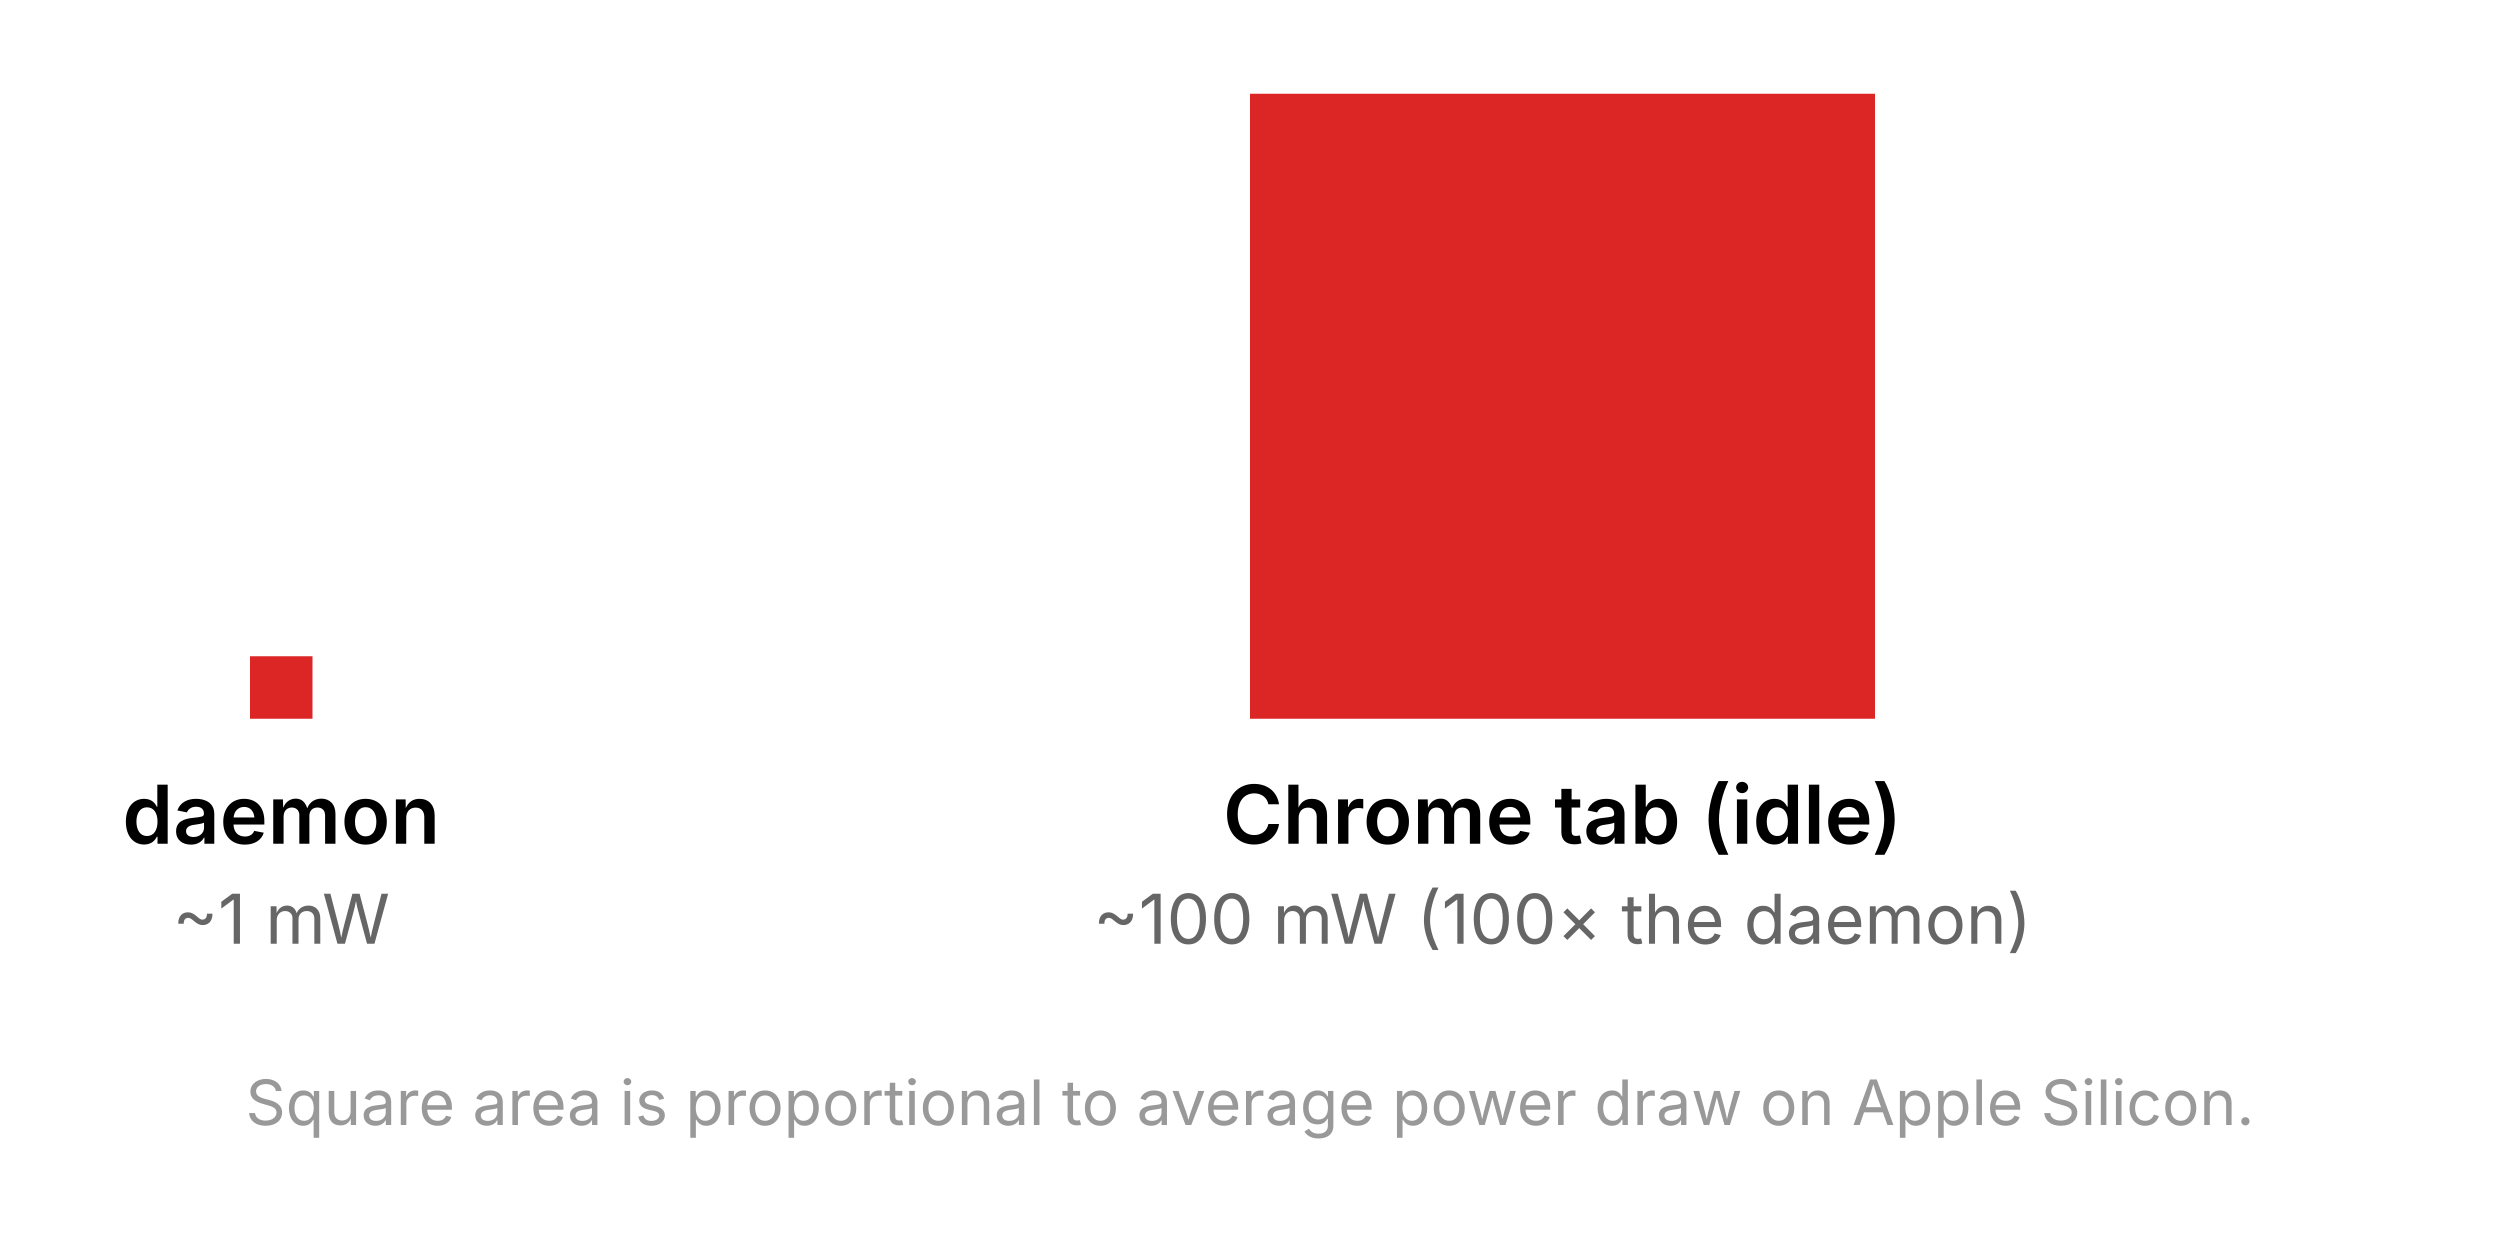
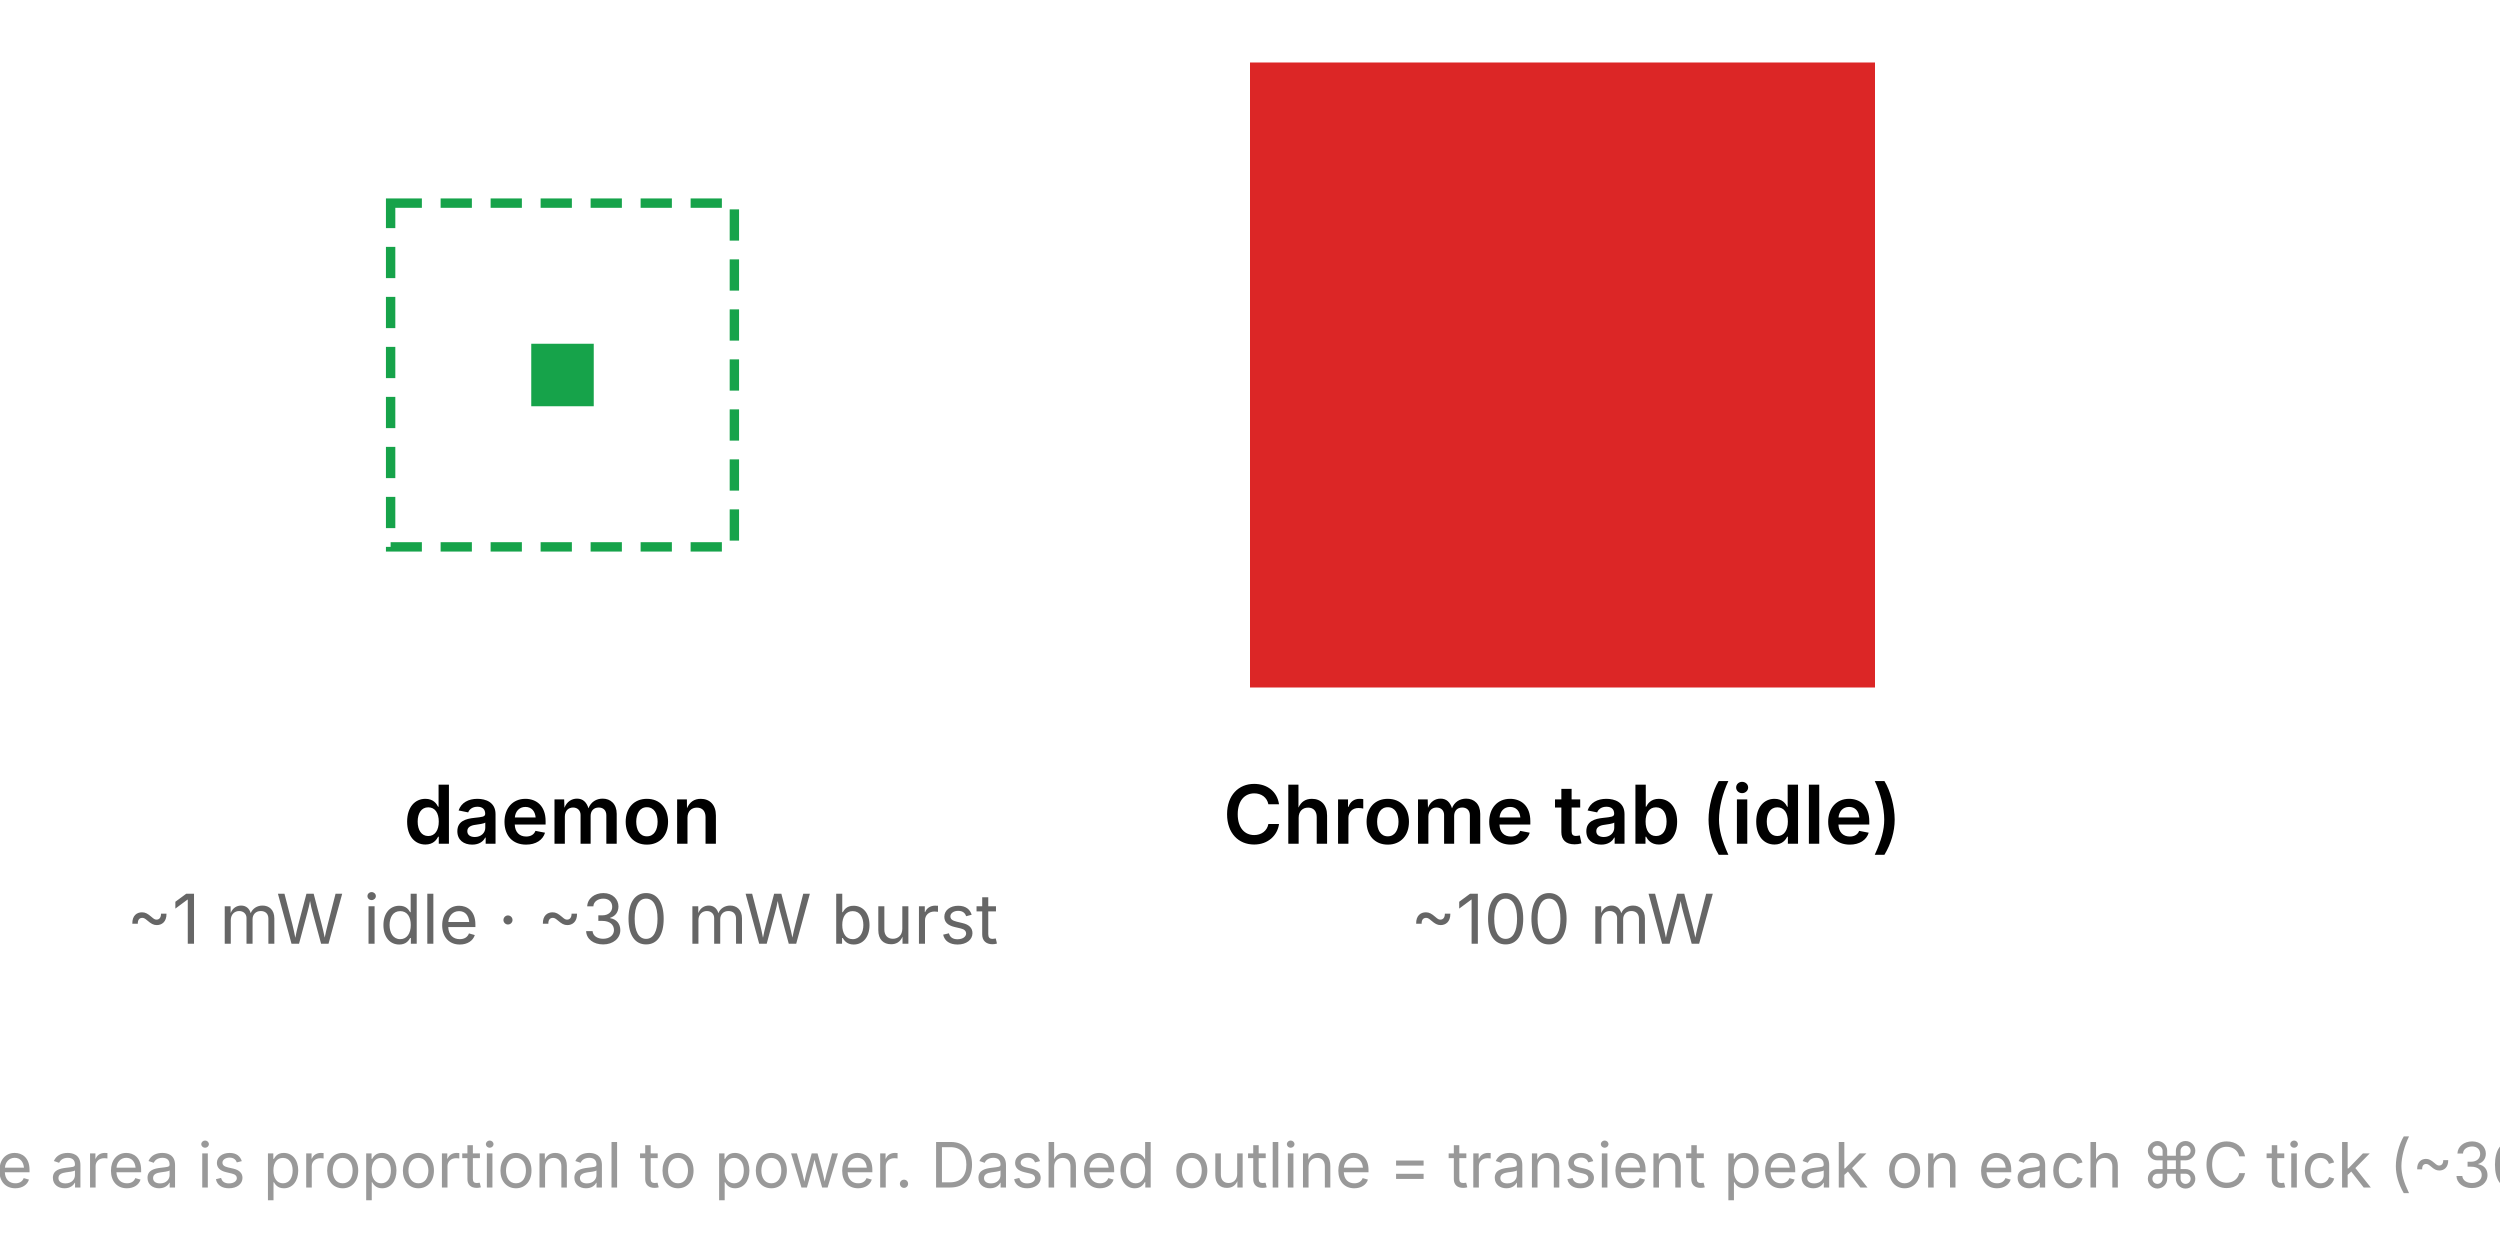
- <svg xmlns="http://www.w3.org/2000/svg" viewBox="0 0 400 200" width="400" height="200" role="img" aria-label="Two squares comparing power draw — daemon (~1 mW) and an idle Chrome tab (~100 mW). The Chrome tab square is 100 times the area of the daemon square.">
-   <rect x="40" y="105" width="10" height="10" fill="#dc2626" />
-   <text x="45" y="135" text-anchor="middle" font-family="-apple-system, BlinkMacSystemFont, 'Segoe UI', sans-serif" font-size="13" font-weight="600">daemon</text>
-   <text x="45" y="151" text-anchor="middle" font-family="-apple-system, BlinkMacSystemFont, 'Segoe UI', sans-serif" font-size="11" fill="#666">~1 mW</text>
-   <rect x="200" y="15" width="100" height="100" fill="#dc2626" />
+ <svg xmlns="http://www.w3.org/2000/svg" viewBox="0 0 400 200" width="400" height="200" role="img" aria-label="Power-draw comparison: a small solid green square (daemon idle, ~1 mW) sits inside a larger dashed green outline (daemon peak during a single capture burst, ~30 mW). To the right, a 100x100 solid red square represents an idle Chrome tab (~100 mW). Square area is proportional to power.">
+   <rect x="62.5" y="32.5" width="55" height="55" fill="none" stroke="#16a34a" stroke-width="1.5" stroke-dasharray="5,3" />
+   <rect x="85" y="55" width="10" height="10" fill="#16a34a" />
+   <text x="90" y="135" text-anchor="middle" font-family="-apple-system, BlinkMacSystemFont, 'Segoe UI', sans-serif" font-size="13" font-weight="600">daemon</text>
+   <text x="90" y="151" text-anchor="middle" font-family="-apple-system, BlinkMacSystemFont, 'Segoe UI', sans-serif" font-size="11" fill="#666">~1 mW idle · ~30 mW burst</text>
+   <rect x="200" y="10" width="100" height="100" fill="#dc2626" />
  <text x="250" y="135" text-anchor="middle" font-family="-apple-system, BlinkMacSystemFont, 'Segoe UI', sans-serif" font-size="13" font-weight="600">Chrome tab (idle)</text>
-   <text x="250" y="151" text-anchor="middle" font-family="-apple-system, BlinkMacSystemFont, 'Segoe UI', sans-serif" font-size="11" fill="#666">~100 mW (100× the daemon)</text>
-   <text x="200" y="180" text-anchor="middle" font-family="-apple-system, BlinkMacSystemFont, 'Segoe UI', sans-serif" font-size="10" fill="#999">Square area is proportional to average power draw on Apple Silicon.</text>
+   <text x="250" y="151" text-anchor="middle" font-family="-apple-system, BlinkMacSystemFont, 'Segoe UI', sans-serif" font-size="11" fill="#666">~100 mW</text>
+   <text x="200" y="190" text-anchor="middle" font-family="-apple-system, BlinkMacSystemFont, 'Segoe UI', sans-serif" font-size="10" fill="#999">Square area is proportional to power. Dashed outline = transient peak on each ⌘C tick (~30 ms).</text>
</svg>
